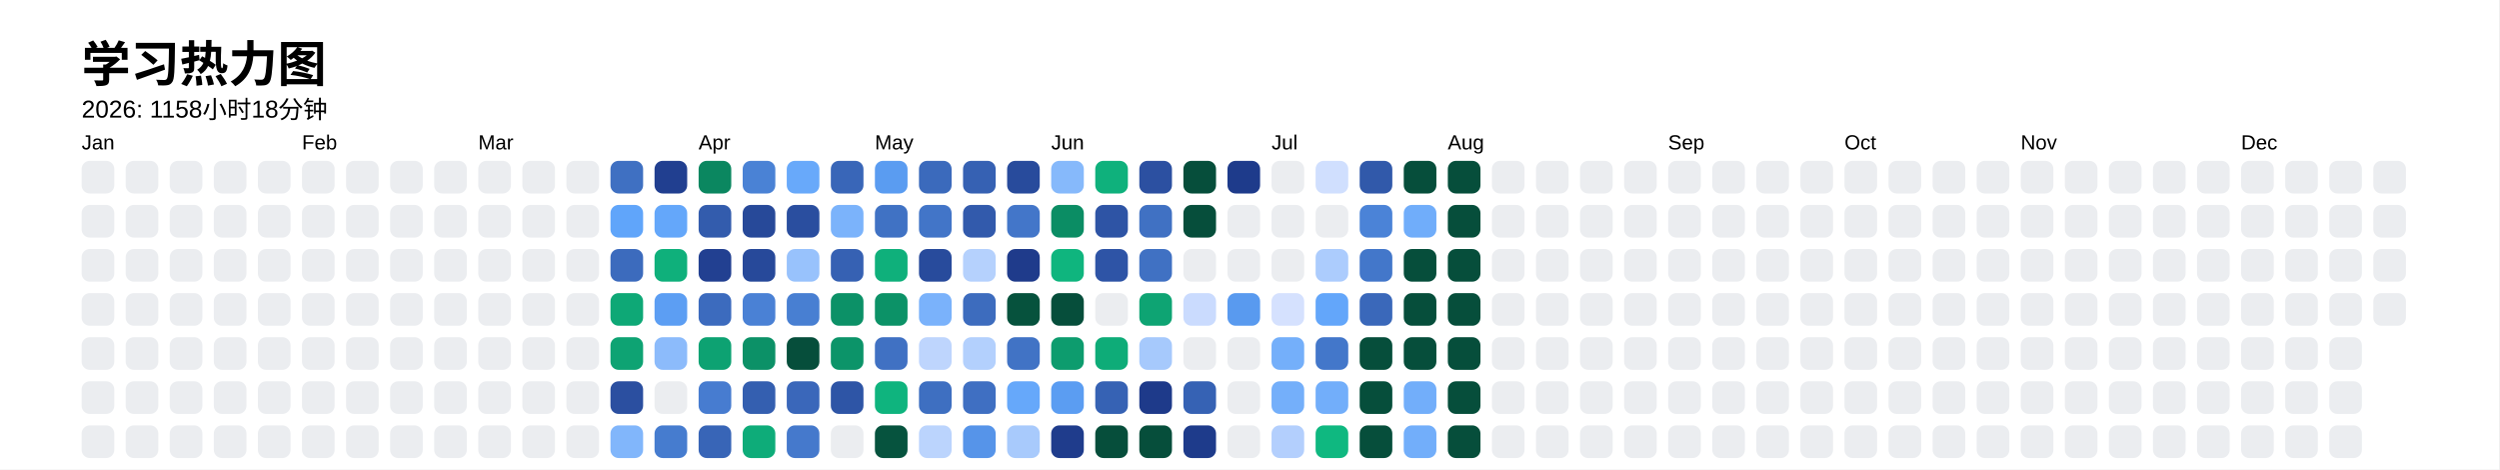
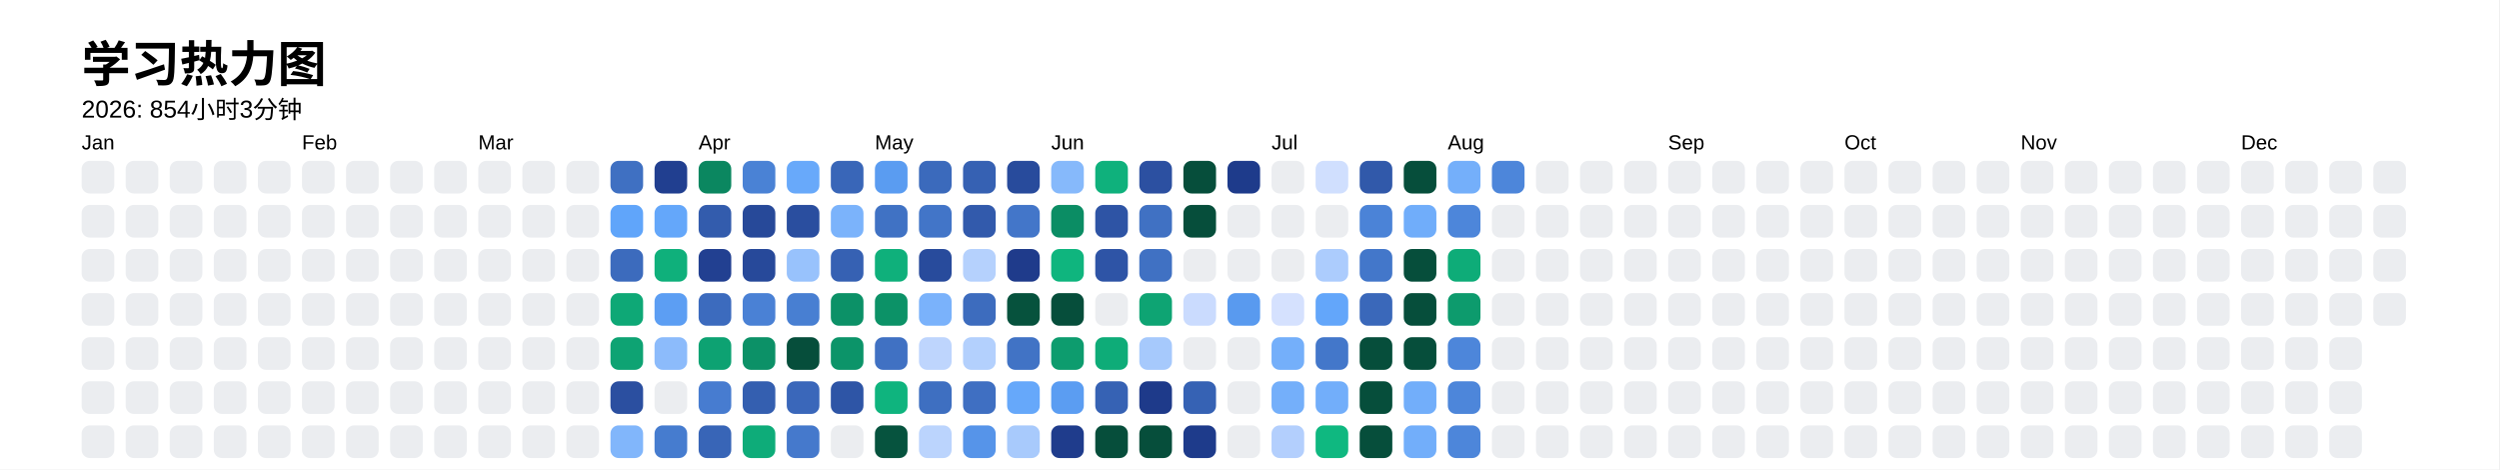
<svg xmlns="http://www.w3.org/2000/svg" style="background-color:white;" baseProfile="full" height="57.5mm" version="1.1" viewBox="0,0,306.2,57.5" width="306.2mm">
  <defs />
  <rect fill="#FFFFFF" height="57.5" width="306.2" x="0" y="0" />
  <text fill="#000000" style="font-size:6px; font-family:Arial; font-weight:bold;" x="10" y="10">学习热力图</text>
-   <text fill="#000000" style="font-size:3px; font-family:Arial;" x="10" y="14.4">2026: 1158小时18分钟</text>
+   <text fill="#000000" style="font-size:3px; font-family:Arial;" x="10" y="14.4">2026: 854小时3分钟</text>
  <text fill="#000000" style="font-size:2.5px; font-family:Arial" x="10" y="18.3">Jan</text>
  <rect fill="#ebedf0" height="4" rx="1" ry="1" width="4" x="10" y="19.7" />
  <rect fill="#ebedf0" height="4" rx="1" ry="1" width="4" x="10" y="25.1" />
  <rect fill="#ebedf0" height="4" rx="1" ry="1" width="4" x="10" y="30.5" />
  <rect fill="#ebedf0" height="4" rx="1" ry="1" width="4" x="10" y="35.9" />
  <rect fill="#ebedf0" height="4" rx="1" ry="1" width="4" x="10" y="41.3" />
  <rect fill="#ebedf0" height="4" rx="1" ry="1" width="4" x="10" y="46.7" />
  <rect fill="#ebedf0" height="4" rx="1" ry="1" width="4" x="10" y="52.1" />
  <rect fill="#ebedf0" height="4" rx="1" ry="1" width="4" x="15.4" y="19.7" />
  <rect fill="#ebedf0" height="4" rx="1" ry="1" width="4" x="15.4" y="25.1" />
  <rect fill="#ebedf0" height="4" rx="1" ry="1" width="4" x="15.4" y="30.5" />
  <rect fill="#ebedf0" height="4" rx="1" ry="1" width="4" x="15.4" y="35.9" />
  <rect fill="#ebedf0" height="4" rx="1" ry="1" width="4" x="15.4" y="41.3" />
  <rect fill="#ebedf0" height="4" rx="1" ry="1" width="4" x="15.4" y="46.7" />
  <rect fill="#ebedf0" height="4" rx="1" ry="1" width="4" x="15.4" y="52.1" />
  <rect fill="#ebedf0" height="4" rx="1" ry="1" width="4" x="20.8" y="19.7" />
  <rect fill="#ebedf0" height="4" rx="1" ry="1" width="4" x="20.8" y="25.1" />
  <rect fill="#ebedf0" height="4" rx="1" ry="1" width="4" x="20.8" y="30.5" />
  <rect fill="#ebedf0" height="4" rx="1" ry="1" width="4" x="20.8" y="35.9" />
  <rect fill="#ebedf0" height="4" rx="1" ry="1" width="4" x="20.8" y="41.3" />
  <rect fill="#ebedf0" height="4" rx="1" ry="1" width="4" x="20.8" y="46.7" />
  <rect fill="#ebedf0" height="4" rx="1" ry="1" width="4" x="20.8" y="52.1" />
  <rect fill="#ebedf0" height="4" rx="1" ry="1" width="4" x="26.2" y="19.7" />
  <rect fill="#ebedf0" height="4" rx="1" ry="1" width="4" x="26.2" y="25.1" />
  <rect fill="#ebedf0" height="4" rx="1" ry="1" width="4" x="26.2" y="30.5" />
  <rect fill="#ebedf0" height="4" rx="1" ry="1" width="4" x="26.2" y="35.9" />
  <rect fill="#ebedf0" height="4" rx="1" ry="1" width="4" x="26.2" y="41.3" />
  <rect fill="#ebedf0" height="4" rx="1" ry="1" width="4" x="26.2" y="46.7" />
  <rect fill="#ebedf0" height="4" rx="1" ry="1" width="4" x="26.2" y="52.1" />
  <rect fill="#ebedf0" height="4" rx="1" ry="1" width="4" x="31.6" y="19.7" />
  <rect fill="#ebedf0" height="4" rx="1" ry="1" width="4" x="31.6" y="25.1" />
  <rect fill="#ebedf0" height="4" rx="1" ry="1" width="4" x="31.6" y="30.5" />
  <rect fill="#ebedf0" height="4" rx="1" ry="1" width="4" x="31.6" y="35.9" />
  <rect fill="#ebedf0" height="4" rx="1" ry="1" width="4" x="31.6" y="41.3" />
  <rect fill="#ebedf0" height="4" rx="1" ry="1" width="4" x="31.6" y="46.7" />
  <rect fill="#ebedf0" height="4" rx="1" ry="1" width="4" x="31.6" y="52.1" />
  <text fill="#000000" style="font-size:2.5px; font-family:Arial" x="37.0" y="18.3">Feb</text>
  <rect fill="#ebedf0" height="4" rx="1" ry="1" width="4" x="37.0" y="19.7" />
  <rect fill="#ebedf0" height="4" rx="1" ry="1" width="4" x="37.0" y="25.1" />
  <rect fill="#ebedf0" height="4" rx="1" ry="1" width="4" x="37.0" y="30.5" />
  <rect fill="#ebedf0" height="4" rx="1" ry="1" width="4" x="37.0" y="35.9" />
  <rect fill="#ebedf0" height="4" rx="1" ry="1" width="4" x="37.0" y="41.3" />
  <rect fill="#ebedf0" height="4" rx="1" ry="1" width="4" x="37.0" y="46.7" />
  <rect fill="#ebedf0" height="4" rx="1" ry="1" width="4" x="37.0" y="52.1" />
  <rect fill="#ebedf0" height="4" rx="1" ry="1" width="4" x="42.4" y="19.7" />
  <rect fill="#ebedf0" height="4" rx="1" ry="1" width="4" x="42.4" y="25.1" />
  <rect fill="#ebedf0" height="4" rx="1" ry="1" width="4" x="42.4" y="30.5" />
  <rect fill="#ebedf0" height="4" rx="1" ry="1" width="4" x="42.4" y="35.9" />
  <rect fill="#ebedf0" height="4" rx="1" ry="1" width="4" x="42.4" y="41.3" />
  <rect fill="#ebedf0" height="4" rx="1" ry="1" width="4" x="42.4" y="46.7" />
  <rect fill="#ebedf0" height="4" rx="1" ry="1" width="4" x="42.4" y="52.1" />
  <rect fill="#ebedf0" height="4" rx="1" ry="1" width="4" x="47.8" y="19.7" />
  <rect fill="#ebedf0" height="4" rx="1" ry="1" width="4" x="47.8" y="25.1" />
  <rect fill="#ebedf0" height="4" rx="1" ry="1" width="4" x="47.8" y="30.5" />
  <rect fill="#ebedf0" height="4" rx="1" ry="1" width="4" x="47.8" y="35.9" />
  <rect fill="#ebedf0" height="4" rx="1" ry="1" width="4" x="47.8" y="41.3" />
  <rect fill="#ebedf0" height="4" rx="1" ry="1" width="4" x="47.8" y="46.7" />
  <rect fill="#ebedf0" height="4" rx="1" ry="1" width="4" x="47.8" y="52.1" />
  <rect fill="#ebedf0" height="4" rx="1" ry="1" width="4" x="53.2" y="19.7" />
  <rect fill="#ebedf0" height="4" rx="1" ry="1" width="4" x="53.2" y="25.1" />
  <rect fill="#ebedf0" height="4" rx="1" ry="1" width="4" x="53.2" y="30.5" />
  <rect fill="#ebedf0" height="4" rx="1" ry="1" width="4" x="53.2" y="35.9" />
  <rect fill="#ebedf0" height="4" rx="1" ry="1" width="4" x="53.2" y="41.3" />
  <rect fill="#ebedf0" height="4" rx="1" ry="1" width="4" x="53.2" y="46.7" />
  <rect fill="#ebedf0" height="4" rx="1" ry="1" width="4" x="53.2" y="52.1" />
  <text fill="#000000" style="font-size:2.5px; font-family:Arial" x="58.6" y="18.3">Mar</text>
  <rect fill="#ebedf0" height="4" rx="1" ry="1" width="4" x="58.6" y="19.7" />
  <rect fill="#ebedf0" height="4" rx="1" ry="1" width="4" x="58.6" y="25.1" />
  <rect fill="#ebedf0" height="4" rx="1" ry="1" width="4" x="58.6" y="30.5" />
  <rect fill="#ebedf0" height="4" rx="1" ry="1" width="4" x="58.6" y="35.9" />
  <rect fill="#ebedf0" height="4" rx="1" ry="1" width="4" x="58.6" y="41.3" />
  <rect fill="#ebedf0" height="4" rx="1" ry="1" width="4" x="58.6" y="46.7" />
  <rect fill="#ebedf0" height="4" rx="1" ry="1" width="4" x="58.6" y="52.1" />
  <rect fill="#ebedf0" height="4" rx="1" ry="1" width="4" x="64" y="19.7" />
  <rect fill="#ebedf0" height="4" rx="1" ry="1" width="4" x="64" y="25.1" />
  <rect fill="#ebedf0" height="4" rx="1" ry="1" width="4" x="64" y="30.5" />
  <rect fill="#ebedf0" height="4" rx="1" ry="1" width="4" x="64" y="35.9" />
  <rect fill="#ebedf0" height="4" rx="1" ry="1" width="4" x="64" y="41.3" />
  <rect fill="#ebedf0" height="4" rx="1" ry="1" width="4" x="64" y="46.7" />
  <rect fill="#ebedf0" height="4" rx="1" ry="1" width="4" x="64" y="52.1" />
  <rect fill="#ebedf0" height="4" rx="1" ry="1" width="4" x="69.4" y="19.7" />
  <rect fill="#ebedf0" height="4" rx="1" ry="1" width="4" x="69.4" y="25.1" />
  <rect fill="#ebedf0" height="4" rx="1" ry="1" width="4" x="69.4" y="30.5" />
  <rect fill="#ebedf0" height="4" rx="1" ry="1" width="4" x="69.4" y="35.9" />
  <rect fill="#ebedf0" height="4" rx="1" ry="1" width="4" x="69.4" y="41.3" />
  <rect fill="#ebedf0" height="4" rx="1" ry="1" width="4" x="69.4" y="46.7" />
  <rect fill="#ebedf0" height="4" rx="1" ry="1" width="4" x="69.4" y="52.1" />
  <rect fill="#3f70c2" height="4" rx="1" ry="1" width="4" x="74.8" y="19.7" />
  <rect fill="#60a5fa" height="4" rx="1" ry="1" width="4" x="74.8" y="25.1" />
  <rect fill="#3c6bbd" height="4" rx="1" ry="1" width="4" x="74.8" y="30.5" />
  <rect fill="#0ea876" height="4" rx="1" ry="1" width="4" x="74.8" y="35.9" />
  <rect fill="#0ea373" height="4" rx="1" ry="1" width="4" x="74.8" y="41.3" />
  <rect fill="#2b4fa0" height="4" rx="1" ry="1" width="4" x="74.8" y="46.7" />
  <rect fill="#81b6fb" height="4" rx="1" ry="1" width="4" x="74.8" y="52.1" />
  <rect fill="#213f90" height="4" rx="1" ry="1" width="4" x="80.2" y="19.7" />
  <rect fill="#64a7fa" height="4" rx="1" ry="1" width="4" x="80.2" y="25.1" />
  <rect fill="#0fb07b" height="4" rx="1" ry="1" width="4" x="80.2" y="30.5" />
  <rect fill="#5c9ef3" height="4" rx="1" ry="1" width="4" x="80.2" y="35.9" />
  <rect fill="#8cbbfb" height="4" rx="1" ry="1" width="4" x="80.2" y="41.3" />
  <rect fill="#ebedf0" height="4" rx="1" ry="1" width="4" x="80.2" y="46.7" />
  <rect fill="#467ccf" height="4" rx="1" ry="1" width="4" x="80.2" y="52.1" />
  <text fill="#000000" style="font-size:2.5px; font-family:Arial" x="85.6" y="18.3">Apr</text>
  <rect fill="#0b8760" height="4" rx="1" ry="1" width="4" x="85.6" y="19.7" />
  <rect fill="#335cad" height="4" rx="1" ry="1" width="4" x="85.6" y="25.1" />
  <rect fill="#224091" height="4" rx="1" ry="1" width="4" x="85.6" y="30.5" />
  <rect fill="#3c6bbe" height="4" rx="1" ry="1" width="4" x="85.6" y="35.9" />
  <rect fill="#0da272" height="4" rx="1" ry="1" width="4" x="85.6" y="41.3" />
  <rect fill="#477cd0" height="4" rx="1" ry="1" width="4" x="85.6" y="46.7" />
  <rect fill="#3865b7" height="4" rx="1" ry="1" width="4" x="85.6" y="52.1" />
  <rect fill="#4a82d5" height="4" rx="1" ry="1" width="4" x="91" y="19.7" />
  <rect fill="#274999" height="4" rx="1" ry="1" width="4" x="91" y="25.1" />
  <rect fill="#27499a" height="4" rx="1" ry="1" width="4" x="91" y="30.5" />
  <rect fill="#4a81d5" height="4" rx="1" ry="1" width="4" x="91" y="35.9" />
  <rect fill="#0c9167" height="4" rx="1" ry="1" width="4" x="91" y="41.3" />
  <rect fill="#345fb0" height="4" rx="1" ry="1" width="4" x="91" y="46.7" />
  <rect fill="#0eac79" height="4" rx="1" ry="1" width="4" x="91" y="52.1" />
  <rect fill="#68a9fa" height="4" rx="1" ry="1" width="4" x="96.4" y="19.7" />
  <rect fill="#2a4e9f" height="4" rx="1" ry="1" width="4" x="96.4" y="25.1" />
  <rect fill="#98c2fc" height="4" rx="1" ry="1" width="4" x="96.4" y="30.5" />
  <rect fill="#487fd2" height="4" rx="1" ry="1" width="4" x="96.4" y="35.9" />
  <rect fill="#064e3b" height="4" rx="1" ry="1" width="4" x="96.4" y="41.3" />
  <rect fill="#3a67ba" height="4" rx="1" ry="1" width="4" x="96.4" y="46.7" />
  <rect fill="#4579cc" height="4" rx="1" ry="1" width="4" x="96.4" y="52.1" />
  <rect fill="#3966b8" height="4" rx="1" ry="1" width="4" x="101.8" y="19.7" />
  <rect fill="#7bb3fb" height="4" rx="1" ry="1" width="4" x="101.8" y="25.1" />
  <rect fill="#3661b3" height="4" rx="1" ry="1" width="4" x="101.8" y="30.5" />
  <rect fill="#0c9167" height="4" rx="1" ry="1" width="4" x="101.8" y="35.9" />
  <rect fill="#0c9469" height="4" rx="1" ry="1" width="4" x="101.8" y="41.3" />
  <rect fill="#2e55a6" height="4" rx="1" ry="1" width="4" x="101.8" y="46.7" />
  <rect fill="#ebedf0" height="4" rx="1" ry="1" width="4" x="101.8" y="52.1" />
  <text fill="#000000" style="font-size:2.5px; font-family:Arial" x="107.2" y="18.3">May</text>
  <rect fill="#5a9cf1" height="4" rx="1" ry="1" width="4" x="107.2" y="19.7" />
  <rect fill="#4072c4" height="4" rx="1" ry="1" width="4" x="107.2" y="25.1" />
  <rect fill="#0fb07b" height="4" rx="1" ry="1" width="4" x="107.2" y="30.5" />
  <rect fill="#0c9267" height="4" rx="1" ry="1" width="4" x="107.2" y="35.9" />
  <rect fill="#4071c3" height="4" rx="1" ry="1" width="4" x="107.2" y="41.3" />
  <rect fill="#0fb47e" height="4" rx="1" ry="1" width="4" x="107.2" y="46.7" />
  <rect fill="#06533e" height="4" rx="1" ry="1" width="4" x="107.2" y="52.1" />
  <rect fill="#3b6abc" height="4" rx="1" ry="1" width="4" x="112.6" y="19.7" />
  <rect fill="#4275c8" height="4" rx="1" ry="1" width="4" x="112.6" y="25.1" />
  <rect fill="#284b9c" height="4" rx="1" ry="1" width="4" x="112.6" y="30.5" />
  <rect fill="#7ab2fb" height="4" rx="1" ry="1" width="4" x="112.6" y="35.9" />
  <rect fill="#bed5fd" height="4" rx="1" ry="1" width="4" x="112.6" y="41.3" />
  <rect fill="#3e6fc1" height="4" rx="1" ry="1" width="4" x="112.6" y="46.7" />
  <rect fill="#bbd4fd" height="4" rx="1" ry="1" width="4" x="112.6" y="52.1" />
  <rect fill="#3661b3" height="4" rx="1" ry="1" width="4" x="118" y="19.7" />
  <rect fill="#325aac" height="4" rx="1" ry="1" width="4" x="118" y="25.1" />
  <rect fill="#b5d1fd" height="4" rx="1" ry="1" width="4" x="118" y="30.5" />
  <rect fill="#3d6cbe" height="4" rx="1" ry="1" width="4" x="118" y="35.9" />
  <rect fill="#b3d0fd" height="4" rx="1" ry="1" width="4" x="118" y="41.3" />
  <rect fill="#3f6fc2" height="4" rx="1" ry="1" width="4" x="118" y="46.7" />
  <rect fill="#5694e9" height="4" rx="1" ry="1" width="4" x="118" y="52.1" />
  <rect fill="#284b9c" height="4" rx="1" ry="1" width="4" x="123.4" y="19.7" />
  <rect fill="#4376c9" height="4" rx="1" ry="1" width="4" x="123.4" y="25.1" />
  <rect fill="#1f3b8b" height="4" rx="1" ry="1" width="4" x="123.4" y="30.5" />
  <rect fill="#06523d" height="4" rx="1" ry="1" width="4" x="123.4" y="35.9" />
  <rect fill="#4173c5" height="4" rx="1" ry="1" width="4" x="123.4" y="41.3" />
  <rect fill="#66a8fa" height="4" rx="1" ry="1" width="4" x="123.4" y="46.7" />
  <rect fill="#a8cafc" height="4" rx="1" ry="1" width="4" x="123.4" y="52.1" />
  <text fill="#000000" style="font-size:2.5px; font-family:Arial" x="128.8" y="18.3">Jun</text>
  <rect fill="#86b9fb" height="4" rx="1" ry="1" width="4" x="128.8" y="19.7" />
  <rect fill="#0b8d64" height="4" rx="1" ry="1" width="4" x="128.8" y="25.1" />
  <rect fill="#0fb57e" height="4" rx="1" ry="1" width="4" x="128.8" y="30.5" />
  <rect fill="#064e3b" height="4" rx="1" ry="1" width="4" x="128.8" y="35.9" />
  <rect fill="#0d9c6e" height="4" rx="1" ry="1" width="4" x="128.8" y="41.3" />
  <rect fill="#5b9df2" height="4" rx="1" ry="1" width="4" x="128.8" y="46.7" />
  <rect fill="#1f3c8c" height="4" rx="1" ry="1" width="4" x="128.8" y="52.1" />
  <rect fill="#0fb17c" height="4" rx="1" ry="1" width="4" x="134.2" y="19.7" />
  <rect fill="#2e54a5" height="4" rx="1" ry="1" width="4" x="134.2" y="25.1" />
  <rect fill="#2e54a6" height="4" rx="1" ry="1" width="4" x="134.2" y="30.5" />
  <rect fill="#ebedf0" height="4" rx="1" ry="1" width="4" x="134.2" y="35.9" />
  <rect fill="#0eac78" height="4" rx="1" ry="1" width="4" x="134.2" y="41.3" />
  <rect fill="#3662b4" height="4" rx="1" ry="1" width="4" x="134.2" y="46.7" />
  <rect fill="#064e3b" height="4" rx="1" ry="1" width="4" x="134.2" y="52.1" />
  <rect fill="#2c50a1" height="4" rx="1" ry="1" width="4" x="139.6" y="19.7" />
  <rect fill="#4071c3" height="4" rx="1" ry="1" width="4" x="139.6" y="25.1" />
  <rect fill="#4071c3" height="4" rx="1" ry="1" width="4" x="139.6" y="30.5" />
  <rect fill="#0ea473" height="4" rx="1" ry="1" width="4" x="139.6" y="35.9" />
  <rect fill="#a6c9fc" height="4" rx="1" ry="1" width="4" x="139.6" y="41.3" />
  <rect fill="#1e3a8a" height="4" rx="1" ry="1" width="4" x="139.6" y="46.7" />
  <rect fill="#064e3b" height="4" rx="1" ry="1" width="4" x="139.6" y="52.1" />
  <rect fill="#064e3b" height="4" rx="1" ry="1" width="4" x="145" y="19.7" />
  <rect fill="#064e3b" height="4" rx="1" ry="1" width="4" x="145" y="25.1" />
  <rect fill="#ebedf0" height="4" rx="1" ry="1" width="4" x="145" y="30.5" />
  <rect fill="#cadbfe" height="4" rx="1" ry="1" width="4" x="145" y="35.9" />
  <rect fill="#ebedf0" height="4" rx="1" ry="1" width="4" x="145" y="41.3" />
  <rect fill="#3662b4" height="4" rx="1" ry="1" width="4" x="145" y="46.7" />
  <rect fill="#1e3b8b" height="4" rx="1" ry="1" width="4" x="145" y="52.1" />
  <rect fill="#1e3b8b" height="4" rx="1" ry="1" width="4" x="150.4" y="19.7" />
  <rect fill="#ebedf0" height="4" rx="1" ry="1" width="4" x="150.4" y="25.1" />
  <rect fill="#ebedf0" height="4" rx="1" ry="1" width="4" x="150.4" y="30.5" />
  <rect fill="#599aef" height="4" rx="1" ry="1" width="4" x="150.4" y="35.9" />
  <rect fill="#ebedf0" height="4" rx="1" ry="1" width="4" x="150.4" y="41.3" />
  <rect fill="#ebedf0" height="4" rx="1" ry="1" width="4" x="150.4" y="46.7" />
  <rect fill="#ebedf0" height="4" rx="1" ry="1" width="4" x="150.4" y="52.1" />
  <text fill="#000000" style="font-size:2.5px; font-family:Arial" x="155.8" y="18.3">Jul</text>
  <rect fill="#ebedf0" height="4" rx="1" ry="1" width="4" x="155.8" y="19.7" />
  <rect fill="#ebedf0" height="4" rx="1" ry="1" width="4" x="155.8" y="25.1" />
  <rect fill="#ebedf0" height="4" rx="1" ry="1" width="4" x="155.8" y="30.5" />
  <rect fill="#d5e1fe" height="4" rx="1" ry="1" width="4" x="155.8" y="35.9" />
  <rect fill="#74affa" height="4" rx="1" ry="1" width="4" x="155.8" y="41.3" />
  <rect fill="#74affa" height="4" rx="1" ry="1" width="4" x="155.8" y="46.7" />
  <rect fill="#b3cffd" height="4" rx="1" ry="1" width="4" x="155.8" y="52.1" />
  <rect fill="#d0dffe" height="4" rx="1" ry="1" width="4" x="161.2" y="19.7" />
  <rect fill="#ebedf0" height="4" rx="1" ry="1" width="4" x="161.2" y="25.1" />
  <rect fill="#acccfd" height="4" rx="1" ry="1" width="4" x="161.2" y="30.5" />
  <rect fill="#63a6fa" height="4" rx="1" ry="1" width="4" x="161.2" y="35.9" />
  <rect fill="#4377ca" height="4" rx="1" ry="1" width="4" x="161.2" y="41.3" />
  <rect fill="#72aefa" height="4" rx="1" ry="1" width="4" x="161.2" y="46.7" />
  <rect fill="#0fb880" height="4" rx="1" ry="1" width="4" x="161.2" y="52.1" />
  <rect fill="#3159aa" height="4" rx="1" ry="1" width="4" x="166.6" y="19.7" />
  <rect fill="#4b83d7" height="4" rx="1" ry="1" width="4" x="166.6" y="25.1" />
  <rect fill="#4377ca" height="4" rx="1" ry="1" width="4" x="166.6" y="30.5" />
  <rect fill="#3a68ba" height="4" rx="1" ry="1" width="4" x="166.6" y="35.9" />
  <rect fill="#064e3b" height="4" rx="1" ry="1" width="4" x="166.6" y="41.3" />
  <rect fill="#064e3b" height="4" rx="1" ry="1" width="4" x="166.6" y="46.7" />
  <rect fill="#064e3b" height="4" rx="1" ry="1" width="4" x="166.6" y="52.1" />
  <rect fill="#064e3b" height="4" rx="1" ry="1" width="4" x="172" y="19.7" />
  <rect fill="#70adfa" height="4" rx="1" ry="1" width="4" x="172" y="25.1" />
  <rect fill="#064e3b" height="4" rx="1" ry="1" width="4" x="172" y="30.5" />
  <rect fill="#064e3b" height="4" rx="1" ry="1" width="4" x="172" y="35.9" />
  <rect fill="#064e3b" height="4" rx="1" ry="1" width="4" x="172" y="41.3" />
  <rect fill="#72aefa" height="4" rx="1" ry="1" width="4" x="172" y="46.7" />
  <rect fill="#72aefa" height="4" rx="1" ry="1" width="4" x="172" y="52.1" />
  <text fill="#000000" style="font-size:2.5px; font-family:Arial" x="177.4" y="18.3">Aug</text>
-   <rect fill="#064e3b" height="4" rx="1" ry="1" width="4" x="177.4" y="19.7" />
-   <rect fill="#064e3b" height="4" rx="1" ry="1" width="4" x="177.4" y="25.1" />
-   <rect fill="#064e3b" height="4" rx="1" ry="1" width="4" x="177.4" y="30.5" />
-   <rect fill="#064e3b" height="4" rx="1" ry="1" width="4" x="177.4" y="35.9" />
-   <rect fill="#064e3b" height="4" rx="1" ry="1" width="4" x="177.4" y="41.3" />
-   <rect fill="#064e3b" height="4" rx="1" ry="1" width="4" x="177.4" y="46.7" />
-   <rect fill="#064e3b" height="4" rx="1" ry="1" width="4" x="177.4" y="52.1" />
-   <rect fill="#ebedf0" height="4" rx="1" ry="1" width="4" x="182.8" y="19.7" />
+   <rect fill="#74affa" height="4" rx="1" ry="1" width="4" x="177.4" y="19.7" />
+   <rect fill="#4d86da" height="4" rx="1" ry="1" width="4" x="177.4" y="25.1" />
+   <rect fill="#0eac78" height="4" rx="1" ry="1" width="4" x="177.4" y="30.5" />
+   <rect fill="#0d9b6d" height="4" rx="1" ry="1" width="4" x="177.4" y="35.9" />
+   <rect fill="#4d86da" height="4" rx="1" ry="1" width="4" x="177.4" y="41.3" />
+   <rect fill="#4d86da" height="4" rx="1" ry="1" width="4" x="177.4" y="46.7" />
+   <rect fill="#4d86da" height="4" rx="1" ry="1" width="4" x="177.4" y="52.1" />
+   <rect fill="#4d86da" height="4" rx="1" ry="1" width="4" x="182.8" y="19.7" />
  <rect fill="#ebedf0" height="4" rx="1" ry="1" width="4" x="182.8" y="25.1" />
  <rect fill="#ebedf0" height="4" rx="1" ry="1" width="4" x="182.8" y="30.5" />
  <rect fill="#ebedf0" height="4" rx="1" ry="1" width="4" x="182.8" y="35.9" />
  <rect fill="#ebedf0" height="4" rx="1" ry="1" width="4" x="182.8" y="41.3" />
  <rect fill="#ebedf0" height="4" rx="1" ry="1" width="4" x="182.8" y="46.7" />
  <rect fill="#ebedf0" height="4" rx="1" ry="1" width="4" x="182.8" y="52.1" />
  <rect fill="#ebedf0" height="4" rx="1" ry="1" width="4" x="188.2" y="19.7" />
  <rect fill="#ebedf0" height="4" rx="1" ry="1" width="4" x="188.2" y="25.1" />
  <rect fill="#ebedf0" height="4" rx="1" ry="1" width="4" x="188.2" y="30.5" />
  <rect fill="#ebedf0" height="4" rx="1" ry="1" width="4" x="188.2" y="35.9" />
  <rect fill="#ebedf0" height="4" rx="1" ry="1" width="4" x="188.2" y="41.3" />
  <rect fill="#ebedf0" height="4" rx="1" ry="1" width="4" x="188.2" y="46.7" />
  <rect fill="#ebedf0" height="4" rx="1" ry="1" width="4" x="188.2" y="52.1" />
  <rect fill="#ebedf0" height="4" rx="1" ry="1" width="4" x="193.6" y="19.7" />
  <rect fill="#ebedf0" height="4" rx="1" ry="1" width="4" x="193.6" y="25.1" />
  <rect fill="#ebedf0" height="4" rx="1" ry="1" width="4" x="193.6" y="30.5" />
  <rect fill="#ebedf0" height="4" rx="1" ry="1" width="4" x="193.6" y="35.9" />
  <rect fill="#ebedf0" height="4" rx="1" ry="1" width="4" x="193.6" y="41.3" />
  <rect fill="#ebedf0" height="4" rx="1" ry="1" width="4" x="193.6" y="46.7" />
  <rect fill="#ebedf0" height="4" rx="1" ry="1" width="4" x="193.6" y="52.1" />
  <rect fill="#ebedf0" height="4" rx="1" ry="1" width="4" x="199" y="19.7" />
  <rect fill="#ebedf0" height="4" rx="1" ry="1" width="4" x="199" y="25.1" />
  <rect fill="#ebedf0" height="4" rx="1" ry="1" width="4" x="199" y="30.5" />
  <rect fill="#ebedf0" height="4" rx="1" ry="1" width="4" x="199" y="35.9" />
  <rect fill="#ebedf0" height="4" rx="1" ry="1" width="4" x="199" y="41.3" />
  <rect fill="#ebedf0" height="4" rx="1" ry="1" width="4" x="199" y="46.7" />
  <rect fill="#ebedf0" height="4" rx="1" ry="1" width="4" x="199" y="52.1" />
  <text fill="#000000" style="font-size:2.5px; font-family:Arial" x="204.4" y="18.3">Sep</text>
  <rect fill="#ebedf0" height="4" rx="1" ry="1" width="4" x="204.4" y="19.7" />
  <rect fill="#ebedf0" height="4" rx="1" ry="1" width="4" x="204.4" y="25.1" />
  <rect fill="#ebedf0" height="4" rx="1" ry="1" width="4" x="204.4" y="30.5" />
  <rect fill="#ebedf0" height="4" rx="1" ry="1" width="4" x="204.4" y="35.9" />
  <rect fill="#ebedf0" height="4" rx="1" ry="1" width="4" x="204.4" y="41.3" />
  <rect fill="#ebedf0" height="4" rx="1" ry="1" width="4" x="204.4" y="46.7" />
  <rect fill="#ebedf0" height="4" rx="1" ry="1" width="4" x="204.4" y="52.1" />
  <rect fill="#ebedf0" height="4" rx="1" ry="1" width="4" x="209.8" y="19.7" />
  <rect fill="#ebedf0" height="4" rx="1" ry="1" width="4" x="209.8" y="25.1" />
  <rect fill="#ebedf0" height="4" rx="1" ry="1" width="4" x="209.8" y="30.5" />
  <rect fill="#ebedf0" height="4" rx="1" ry="1" width="4" x="209.8" y="35.9" />
  <rect fill="#ebedf0" height="4" rx="1" ry="1" width="4" x="209.8" y="41.3" />
  <rect fill="#ebedf0" height="4" rx="1" ry="1" width="4" x="209.8" y="46.7" />
  <rect fill="#ebedf0" height="4" rx="1" ry="1" width="4" x="209.8" y="52.1" />
  <rect fill="#ebedf0" height="4" rx="1" ry="1" width="4" x="215.2" y="19.7" />
  <rect fill="#ebedf0" height="4" rx="1" ry="1" width="4" x="215.2" y="25.1" />
  <rect fill="#ebedf0" height="4" rx="1" ry="1" width="4" x="215.2" y="30.5" />
  <rect fill="#ebedf0" height="4" rx="1" ry="1" width="4" x="215.2" y="35.9" />
  <rect fill="#ebedf0" height="4" rx="1" ry="1" width="4" x="215.2" y="41.3" />
  <rect fill="#ebedf0" height="4" rx="1" ry="1" width="4" x="215.2" y="46.7" />
  <rect fill="#ebedf0" height="4" rx="1" ry="1" width="4" x="215.2" y="52.1" />
  <rect fill="#ebedf0" height="4" rx="1" ry="1" width="4" x="220.6" y="19.7" />
  <rect fill="#ebedf0" height="4" rx="1" ry="1" width="4" x="220.6" y="25.1" />
  <rect fill="#ebedf0" height="4" rx="1" ry="1" width="4" x="220.6" y="30.5" />
  <rect fill="#ebedf0" height="4" rx="1" ry="1" width="4" x="220.6" y="35.9" />
  <rect fill="#ebedf0" height="4" rx="1" ry="1" width="4" x="220.6" y="41.3" />
  <rect fill="#ebedf0" height="4" rx="1" ry="1" width="4" x="220.6" y="46.7" />
  <rect fill="#ebedf0" height="4" rx="1" ry="1" width="4" x="220.6" y="52.1" />
  <text fill="#000000" style="font-size:2.5px; font-family:Arial" x="226" y="18.3">Oct</text>
  <rect fill="#ebedf0" height="4" rx="1" ry="1" width="4" x="226" y="19.7" />
  <rect fill="#ebedf0" height="4" rx="1" ry="1" width="4" x="226" y="25.1" />
  <rect fill="#ebedf0" height="4" rx="1" ry="1" width="4" x="226" y="30.5" />
  <rect fill="#ebedf0" height="4" rx="1" ry="1" width="4" x="226" y="35.9" />
  <rect fill="#ebedf0" height="4" rx="1" ry="1" width="4" x="226" y="41.3" />
  <rect fill="#ebedf0" height="4" rx="1" ry="1" width="4" x="226" y="46.7" />
  <rect fill="#ebedf0" height="4" rx="1" ry="1" width="4" x="226" y="52.1" />
  <rect fill="#ebedf0" height="4" rx="1" ry="1" width="4" x="231.4" y="19.7" />
  <rect fill="#ebedf0" height="4" rx="1" ry="1" width="4" x="231.4" y="25.1" />
  <rect fill="#ebedf0" height="4" rx="1" ry="1" width="4" x="231.4" y="30.5" />
  <rect fill="#ebedf0" height="4" rx="1" ry="1" width="4" x="231.4" y="35.9" />
  <rect fill="#ebedf0" height="4" rx="1" ry="1" width="4" x="231.4" y="41.3" />
  <rect fill="#ebedf0" height="4" rx="1" ry="1" width="4" x="231.4" y="46.7" />
  <rect fill="#ebedf0" height="4" rx="1" ry="1" width="4" x="231.4" y="52.1" />
  <rect fill="#ebedf0" height="4" rx="1" ry="1" width="4" x="236.8" y="19.7" />
  <rect fill="#ebedf0" height="4" rx="1" ry="1" width="4" x="236.8" y="25.1" />
  <rect fill="#ebedf0" height="4" rx="1" ry="1" width="4" x="236.8" y="30.5" />
  <rect fill="#ebedf0" height="4" rx="1" ry="1" width="4" x="236.8" y="35.9" />
  <rect fill="#ebedf0" height="4" rx="1" ry="1" width="4" x="236.8" y="41.3" />
  <rect fill="#ebedf0" height="4" rx="1" ry="1" width="4" x="236.8" y="46.7" />
  <rect fill="#ebedf0" height="4" rx="1" ry="1" width="4" x="236.8" y="52.1" />
  <rect fill="#ebedf0" height="4" rx="1" ry="1" width="4" x="242.2" y="19.7" />
  <rect fill="#ebedf0" height="4" rx="1" ry="1" width="4" x="242.2" y="25.1" />
  <rect fill="#ebedf0" height="4" rx="1" ry="1" width="4" x="242.2" y="30.5" />
  <rect fill="#ebedf0" height="4" rx="1" ry="1" width="4" x="242.2" y="35.9" />
  <rect fill="#ebedf0" height="4" rx="1" ry="1" width="4" x="242.2" y="41.3" />
  <rect fill="#ebedf0" height="4" rx="1" ry="1" width="4" x="242.2" y="46.7" />
  <rect fill="#ebedf0" height="4" rx="1" ry="1" width="4" x="242.2" y="52.1" />
  <text fill="#000000" style="font-size:2.5px; font-family:Arial" x="247.6" y="18.3">Nov</text>
  <rect fill="#ebedf0" height="4" rx="1" ry="1" width="4" x="247.6" y="19.7" />
  <rect fill="#ebedf0" height="4" rx="1" ry="1" width="4" x="247.6" y="25.1" />
  <rect fill="#ebedf0" height="4" rx="1" ry="1" width="4" x="247.6" y="30.5" />
  <rect fill="#ebedf0" height="4" rx="1" ry="1" width="4" x="247.6" y="35.9" />
  <rect fill="#ebedf0" height="4" rx="1" ry="1" width="4" x="247.6" y="41.3" />
  <rect fill="#ebedf0" height="4" rx="1" ry="1" width="4" x="247.6" y="46.7" />
  <rect fill="#ebedf0" height="4" rx="1" ry="1" width="4" x="247.6" y="52.1" />
  <rect fill="#ebedf0" height="4" rx="1" ry="1" width="4" x="253" y="19.7" />
  <rect fill="#ebedf0" height="4" rx="1" ry="1" width="4" x="253" y="25.1" />
  <rect fill="#ebedf0" height="4" rx="1" ry="1" width="4" x="253" y="30.5" />
  <rect fill="#ebedf0" height="4" rx="1" ry="1" width="4" x="253" y="35.9" />
  <rect fill="#ebedf0" height="4" rx="1" ry="1" width="4" x="253" y="41.3" />
  <rect fill="#ebedf0" height="4" rx="1" ry="1" width="4" x="253" y="46.7" />
  <rect fill="#ebedf0" height="4" rx="1" ry="1" width="4" x="253" y="52.1" />
  <rect fill="#ebedf0" height="4" rx="1" ry="1" width="4" x="258.4" y="19.7" />
  <rect fill="#ebedf0" height="4" rx="1" ry="1" width="4" x="258.4" y="25.1" />
  <rect fill="#ebedf0" height="4" rx="1" ry="1" width="4" x="258.4" y="30.5" />
  <rect fill="#ebedf0" height="4" rx="1" ry="1" width="4" x="258.4" y="35.9" />
  <rect fill="#ebedf0" height="4" rx="1" ry="1" width="4" x="258.4" y="41.3" />
  <rect fill="#ebedf0" height="4" rx="1" ry="1" width="4" x="258.4" y="46.7" />
  <rect fill="#ebedf0" height="4" rx="1" ry="1" width="4" x="258.4" y="52.1" />
  <rect fill="#ebedf0" height="4" rx="1" ry="1" width="4" x="263.8" y="19.7" />
  <rect fill="#ebedf0" height="4" rx="1" ry="1" width="4" x="263.8" y="25.1" />
  <rect fill="#ebedf0" height="4" rx="1" ry="1" width="4" x="263.8" y="30.5" />
  <rect fill="#ebedf0" height="4" rx="1" ry="1" width="4" x="263.8" y="35.9" />
  <rect fill="#ebedf0" height="4" rx="1" ry="1" width="4" x="263.8" y="41.3" />
  <rect fill="#ebedf0" height="4" rx="1" ry="1" width="4" x="263.8" y="46.7" />
  <rect fill="#ebedf0" height="4" rx="1" ry="1" width="4" x="263.8" y="52.1" />
  <rect fill="#ebedf0" height="4" rx="1" ry="1" width="4" x="269.2" y="19.7" />
  <rect fill="#ebedf0" height="4" rx="1" ry="1" width="4" x="269.2" y="25.1" />
  <rect fill="#ebedf0" height="4" rx="1" ry="1" width="4" x="269.2" y="30.5" />
  <rect fill="#ebedf0" height="4" rx="1" ry="1" width="4" x="269.2" y="35.9" />
  <rect fill="#ebedf0" height="4" rx="1" ry="1" width="4" x="269.2" y="41.3" />
  <rect fill="#ebedf0" height="4" rx="1" ry="1" width="4" x="269.2" y="46.7" />
  <rect fill="#ebedf0" height="4" rx="1" ry="1" width="4" x="269.2" y="52.1" />
  <text fill="#000000" style="font-size:2.5px; font-family:Arial" x="274.6" y="18.3">Dec</text>
  <rect fill="#ebedf0" height="4" rx="1" ry="1" width="4" x="274.6" y="19.7" />
  <rect fill="#ebedf0" height="4" rx="1" ry="1" width="4" x="274.6" y="25.1" />
  <rect fill="#ebedf0" height="4" rx="1" ry="1" width="4" x="274.6" y="30.5" />
  <rect fill="#ebedf0" height="4" rx="1" ry="1" width="4" x="274.6" y="35.9" />
  <rect fill="#ebedf0" height="4" rx="1" ry="1" width="4" x="274.6" y="41.3" />
  <rect fill="#ebedf0" height="4" rx="1" ry="1" width="4" x="274.6" y="46.7" />
  <rect fill="#ebedf0" height="4" rx="1" ry="1" width="4" x="274.6" y="52.1" />
  <rect fill="#ebedf0" height="4" rx="1" ry="1" width="4" x="280" y="19.7" />
  <rect fill="#ebedf0" height="4" rx="1" ry="1" width="4" x="280" y="25.1" />
  <rect fill="#ebedf0" height="4" rx="1" ry="1" width="4" x="280" y="30.5" />
  <rect fill="#ebedf0" height="4" rx="1" ry="1" width="4" x="280" y="35.9" />
  <rect fill="#ebedf0" height="4" rx="1" ry="1" width="4" x="280" y="41.3" />
  <rect fill="#ebedf0" height="4" rx="1" ry="1" width="4" x="280" y="46.7" />
  <rect fill="#ebedf0" height="4" rx="1" ry="1" width="4" x="280" y="52.1" />
  <rect fill="#ebedf0" height="4" rx="1" ry="1" width="4" x="285.4" y="19.7" />
  <rect fill="#ebedf0" height="4" rx="1" ry="1" width="4" x="285.4" y="25.1" />
  <rect fill="#ebedf0" height="4" rx="1" ry="1" width="4" x="285.4" y="30.5" />
  <rect fill="#ebedf0" height="4" rx="1" ry="1" width="4" x="285.4" y="35.9" />
  <rect fill="#ebedf0" height="4" rx="1" ry="1" width="4" x="285.4" y="41.3" />
  <rect fill="#ebedf0" height="4" rx="1" ry="1" width="4" x="285.4" y="46.7" />
  <rect fill="#ebedf0" height="4" rx="1" ry="1" width="4" x="285.4" y="52.1" />
  <rect fill="#ebedf0" height="4" rx="1" ry="1" width="4" x="290.8" y="19.7" />
  <rect fill="#ebedf0" height="4" rx="1" ry="1" width="4" x="290.8" y="25.1" />
  <rect fill="#ebedf0" height="4" rx="1" ry="1" width="4" x="290.8" y="30.5" />
  <rect fill="#ebedf0" height="4" rx="1" ry="1" width="4" x="290.8" y="35.9" />
</svg>
